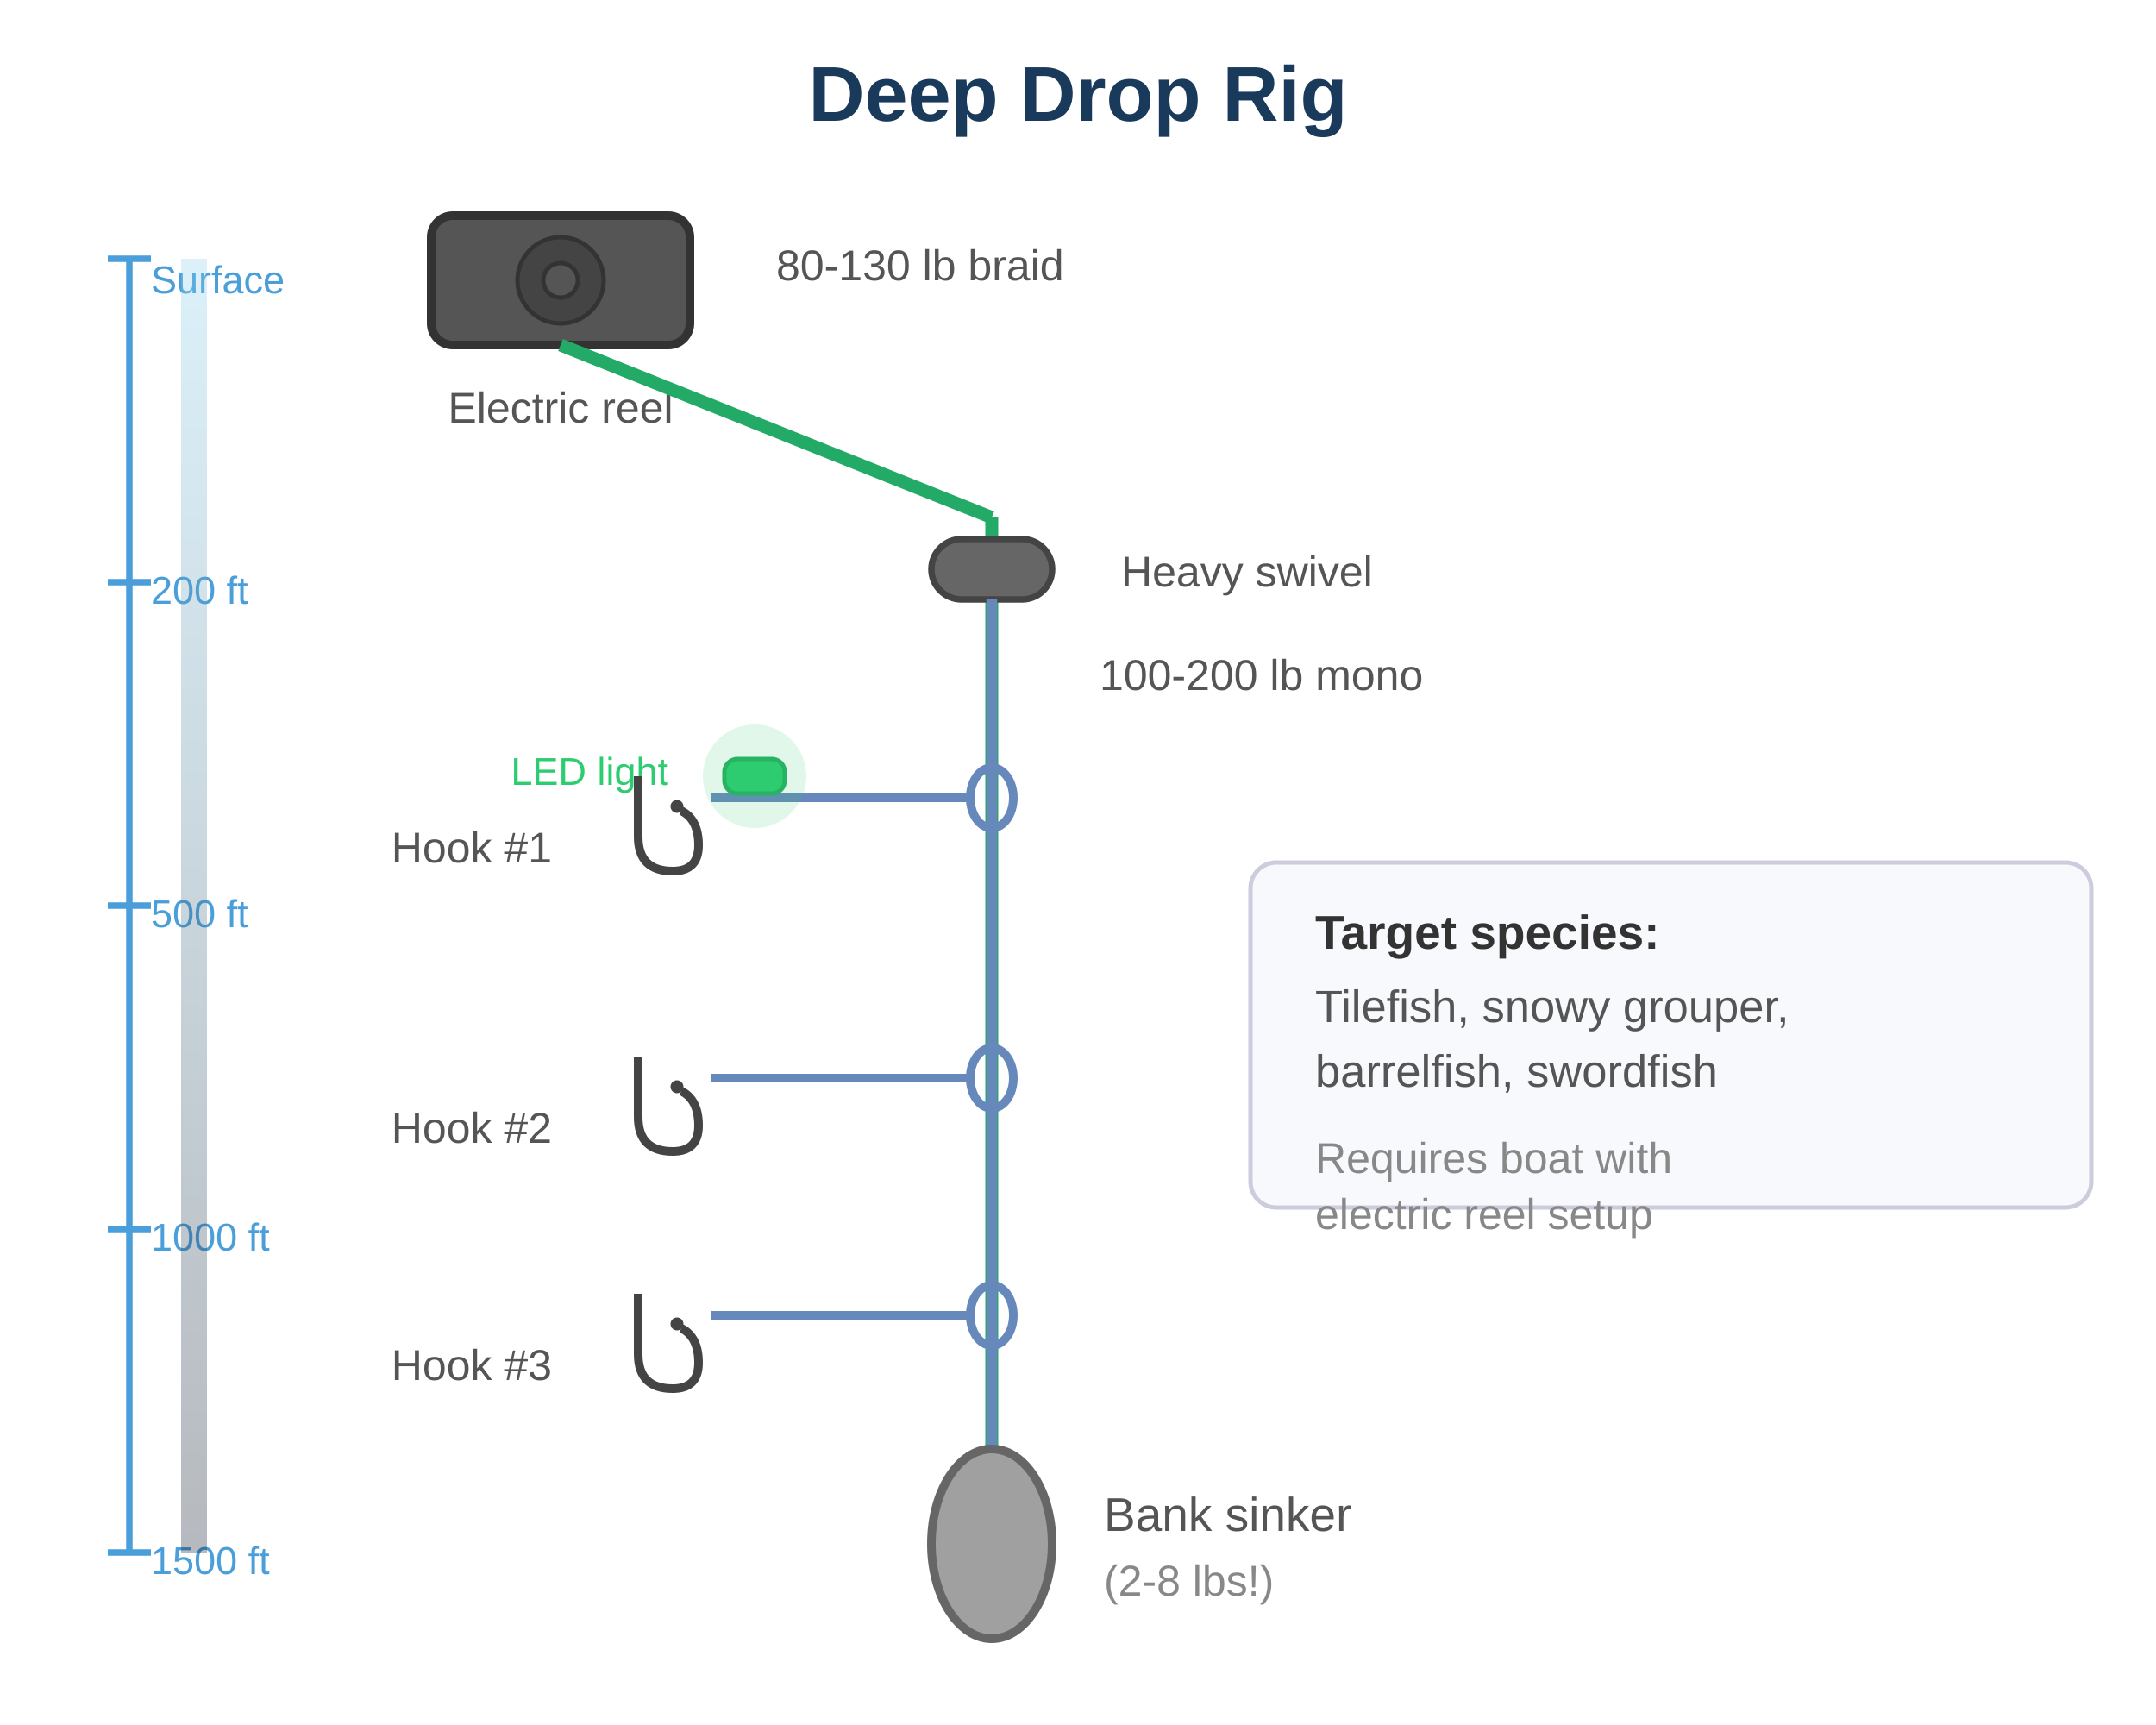
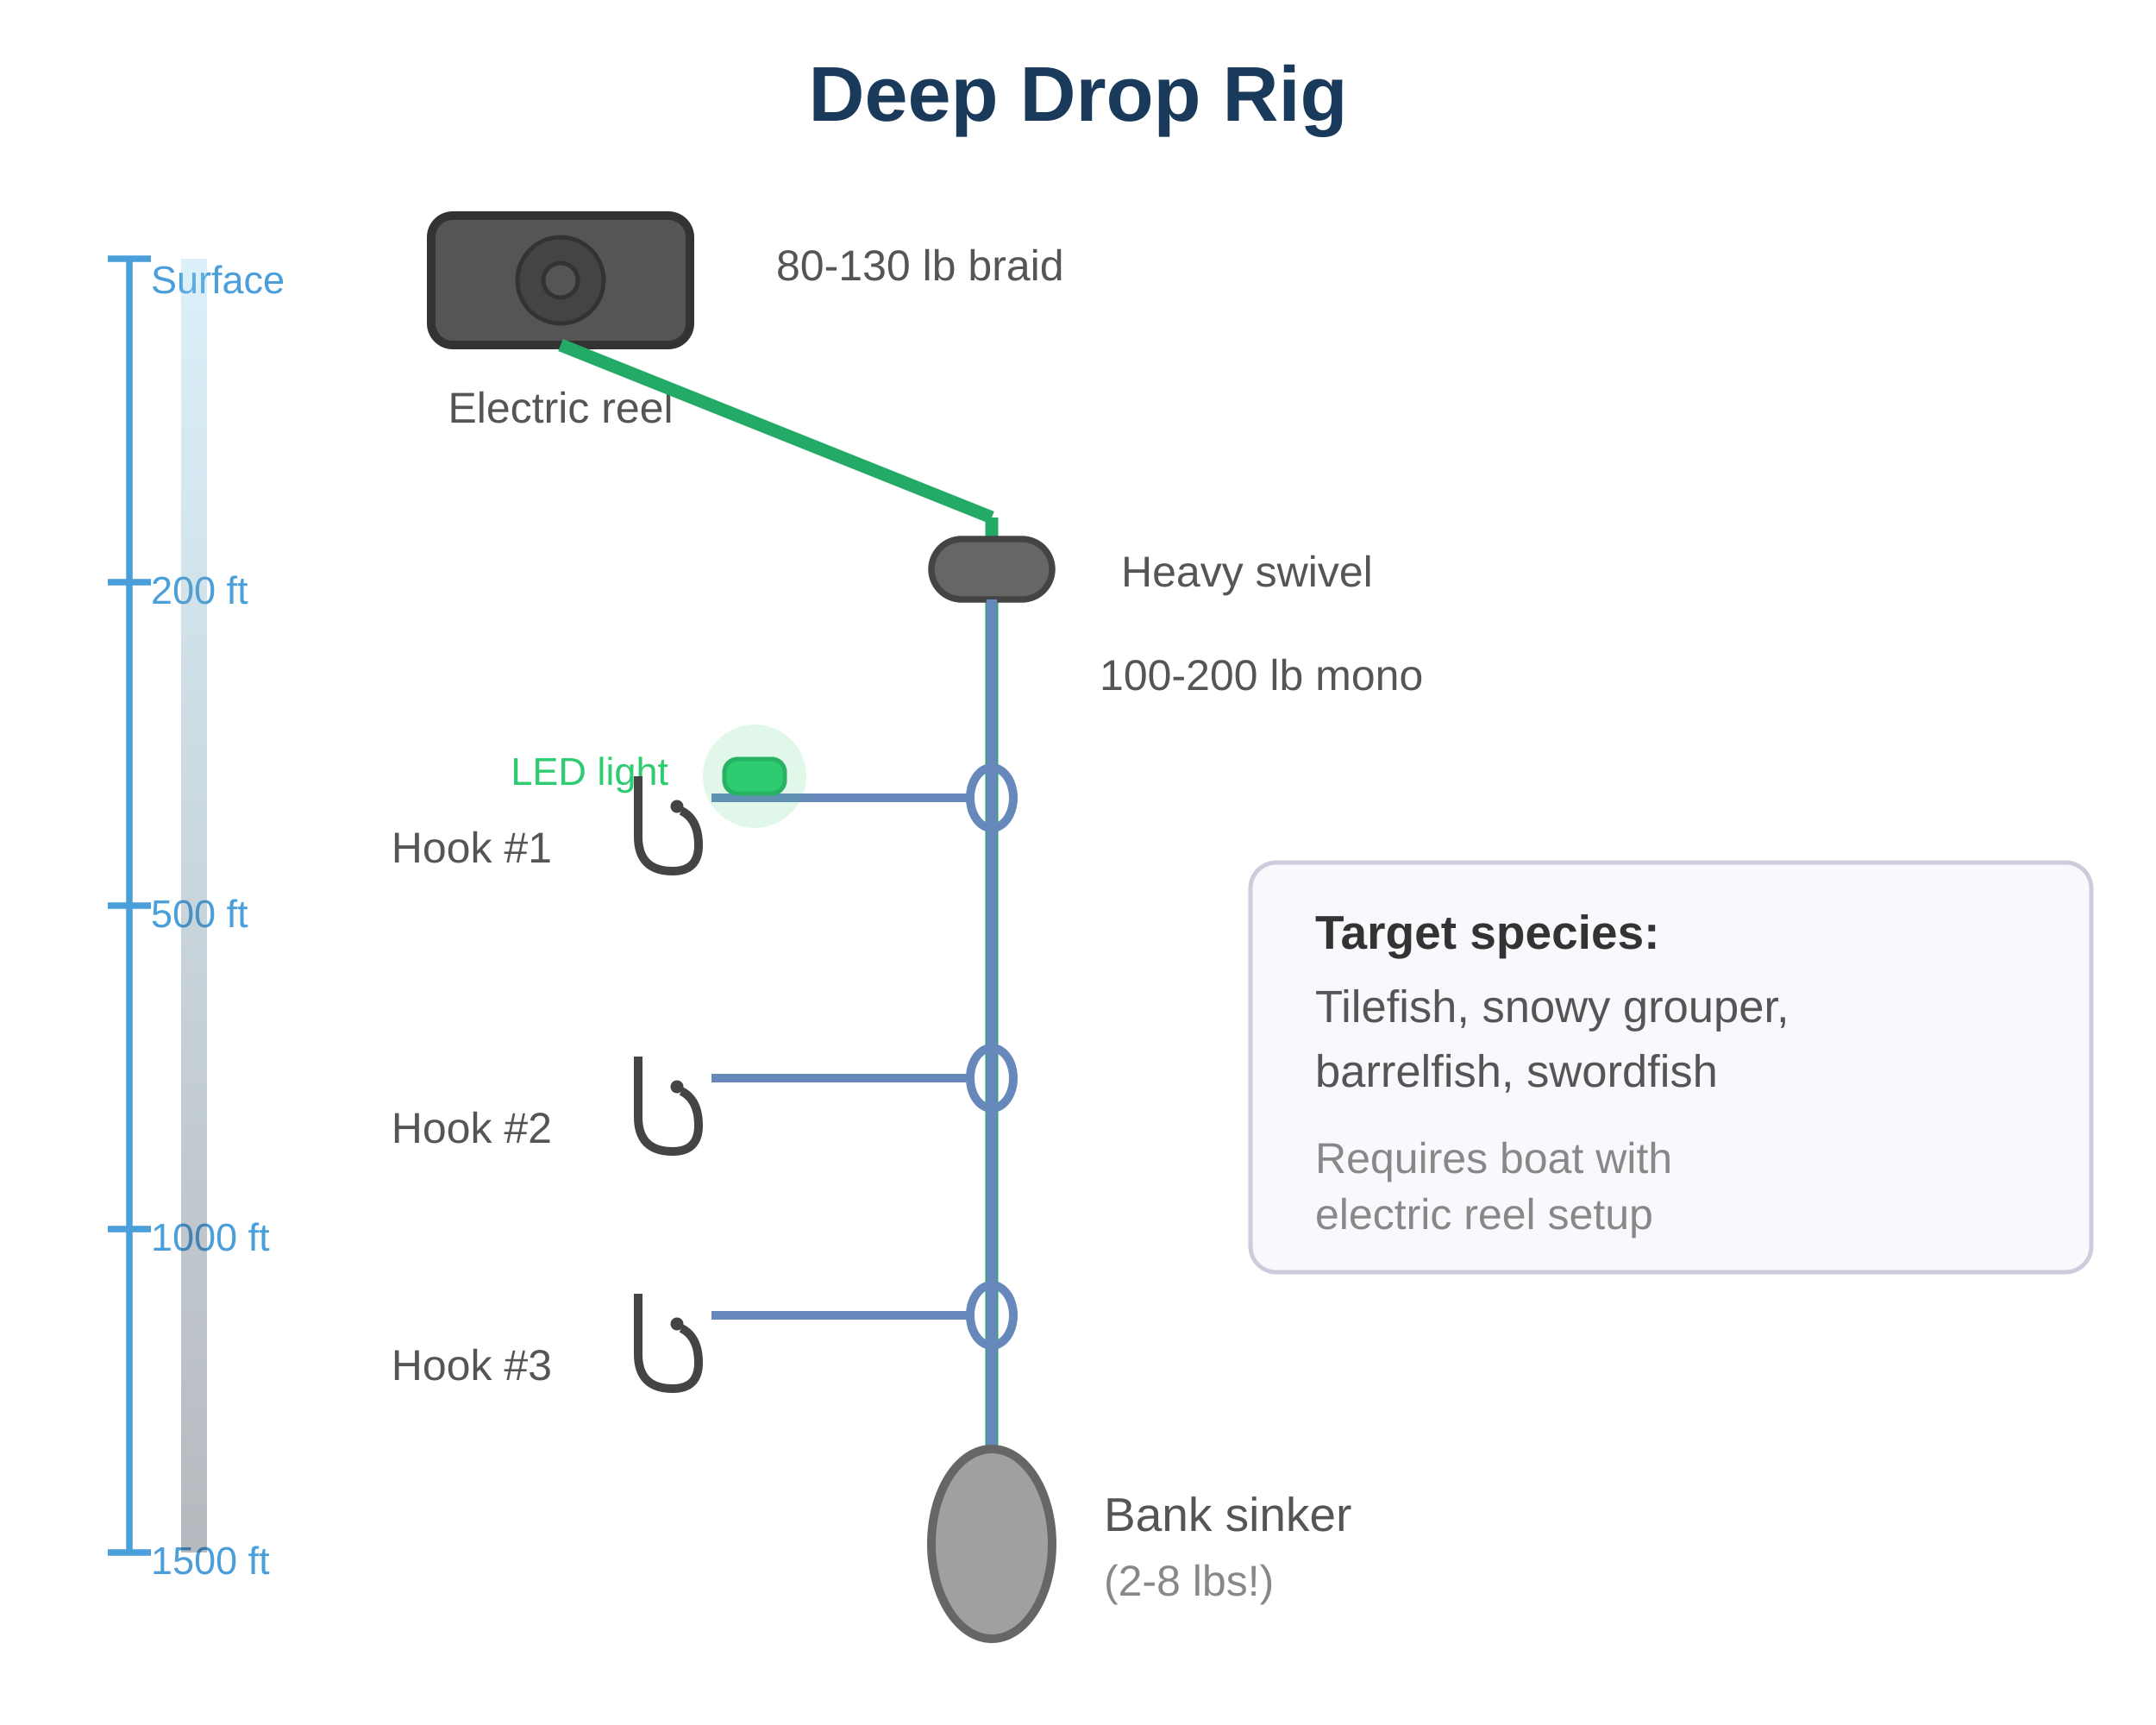
<svg xmlns="http://www.w3.org/2000/svg" viewBox="0 0 500 400" font-family="Arial, sans-serif">
  <text x="250" y="28" text-anchor="middle" font-size="18" font-weight="bold" fill="#1a3a5c">Deep Drop Rig</text>
  <g transform="translate(30, 60)">
    <line x1="0" y1="0" x2="0" y2="300" stroke="#4a9eda" stroke-width="1.5" />
    <text x="5" y="8" font-size="9" fill="#4a9eda">Surface</text>
    <line x1="-5" y1="0" x2="5" y2="0" stroke="#4a9eda" stroke-width="1.5" />
    <text x="5" y="80" font-size="9" fill="#4a9eda">200 ft</text>
    <line x1="-5" y1="75" x2="5" y2="75" stroke="#4a9eda" stroke-width="1.5" />
    <text x="5" y="155" font-size="9" fill="#4a9eda">500 ft</text>
    <line x1="-5" y1="150" x2="5" y2="150" stroke="#4a9eda" stroke-width="1.5" />
    <text x="5" y="230" font-size="9" fill="#4a9eda">1000 ft</text>
    <line x1="-5" y1="225" x2="5" y2="225" stroke="#4a9eda" stroke-width="1.5" />
    <text x="5" y="305" font-size="9" fill="#4a9eda">1500 ft</text>
    <line x1="-5" y1="300" x2="5" y2="300" stroke="#4a9eda" stroke-width="1.5" />
    <rect x="12" y="0" width="6" height="300" fill="url(#depth-gradient)" opacity="0.3" />
  </g>
  <defs>
    <linearGradient id="depth-gradient" x1="0" y1="0" x2="0" y2="1">
      <stop offset="0%" stop-color="#87CEEB" />
      <stop offset="100%" stop-color="#0a1628" />
    </linearGradient>
  </defs>
  <g transform="translate(100, 50)">
    <rect x="0" y="0" width="60" height="30" rx="5" fill="#555" stroke="#333" stroke-width="2" />
    <circle cx="30" cy="15" r="10" fill="#444" stroke="#333" stroke-width="1" />
    <circle cx="30" cy="15" r="4" fill="#555" stroke="#333" stroke-width="1" />
    <text x="30" y="48" text-anchor="middle" font-size="10" fill="#555">Electric reel</text>
  </g>
  <text x="180" y="65" font-size="10" fill="#555">80-130 lb braid</text>
  <line x1="130" y1="80" x2="230" y2="120" stroke="#2a6" stroke-width="3" />
  <line x1="230" y1="120" x2="230" y2="340" stroke="#2a6" stroke-width="3" />
  <rect x="216" y="125" width="28" height="14" rx="7" fill="#666" stroke="#444" stroke-width="1.5" />
  <text x="260" y="136" font-size="10" fill="#555">Heavy swivel</text>
  <line x1="230" y1="139" x2="230" y2="340" stroke="#68b" stroke-width="2.5" />
  <text x="255" y="160" font-size="10" fill="#555">100-200 lb mono</text>
  <g>
    <ellipse cx="230" cy="185" rx="5" ry="7" fill="none" stroke="#68b" stroke-width="2" />
    <line x1="225" y1="185" x2="165" y2="185" stroke="#68b" stroke-width="2" />
    <rect x="168" y="176" width="14" height="8" rx="3" fill="#2ecc71" stroke="#27ae60" stroke-width="1" />
    <circle cx="175" cy="180" r="12" fill="#2ecc71" opacity="0.15" />
    <text x="155" y="182" text-anchor="end" font-size="9" fill="#2ecc71">LED light</text>
    <g transform="translate(148, 180)">
      <path d="M0 0 L0 14 Q0 22 8 22 Q14 22 14 16 Q14 10 10 8" fill="none" stroke="#444" stroke-width="2" />
      <circle cx="9" cy="7" r="1.5" fill="#444" />
    </g>
    <text x="128" y="200" text-anchor="end" font-size="10" fill="#555">Hook #1</text>
  </g>
  <g>
    <ellipse cx="230" cy="250" rx="5" ry="7" fill="none" stroke="#68b" stroke-width="2" />
    <line x1="225" y1="250" x2="165" y2="250" stroke="#68b" stroke-width="2" />
    <g transform="translate(148, 245)">
      <path d="M0 0 L0 14 Q0 22 8 22 Q14 22 14 16 Q14 10 10 8" fill="none" stroke="#444" stroke-width="2" />
      <circle cx="9" cy="7" r="1.5" fill="#444" />
    </g>
    <text x="128" y="265" text-anchor="end" font-size="10" fill="#555">Hook #2</text>
  </g>
  <g>
    <ellipse cx="230" cy="305" rx="5" ry="7" fill="none" stroke="#68b" stroke-width="2" />
    <line x1="225" y1="305" x2="165" y2="305" stroke="#68b" stroke-width="2" />
    <g transform="translate(148, 300)">
      <path d="M0 0 L0 14 Q0 22 8 22 Q14 22 14 16 Q14 10 10 8" fill="none" stroke="#444" stroke-width="2" />
      <circle cx="9" cy="7" r="1.5" fill="#444" />
    </g>
    <text x="128" y="320" text-anchor="end" font-size="10" fill="#555">Hook #3</text>
  </g>
  <g transform="translate(218, 340)">
    <ellipse cx="12" cy="18" rx="14" ry="22" fill="#a0a0a0" stroke="#666" stroke-width="2" />
    <text x="38" y="15" font-size="11" fill="#555">Bank sinker</text>
    <text x="38" y="30" font-size="10" fill="#888">(2-8 lbs!)</text>
  </g>
-   <rect x="290" y="200" width="195" height="80" rx="6" fill="#f7f9fc" stroke="#ccd" stroke-width="1" />
+   <rect x="290" y="200" width="195" height="95" rx="6" fill="#f7f9fc" stroke="#ccd" stroke-width="1" />
  <text x="305" y="220" font-size="11" fill="#333" font-weight="bold">Target species:</text>
  <text x="305" y="237" font-size="10.5" fill="#555">Tilefish, snowy grouper,</text>
  <text x="305" y="252" font-size="10.5" fill="#555">barrelfish, swordfish</text>
  <text x="305" y="272" font-size="10" fill="#888">Requires boat with</text>
  <text x="305" y="285" font-size="10" fill="#888">electric reel setup</text>
</svg>
